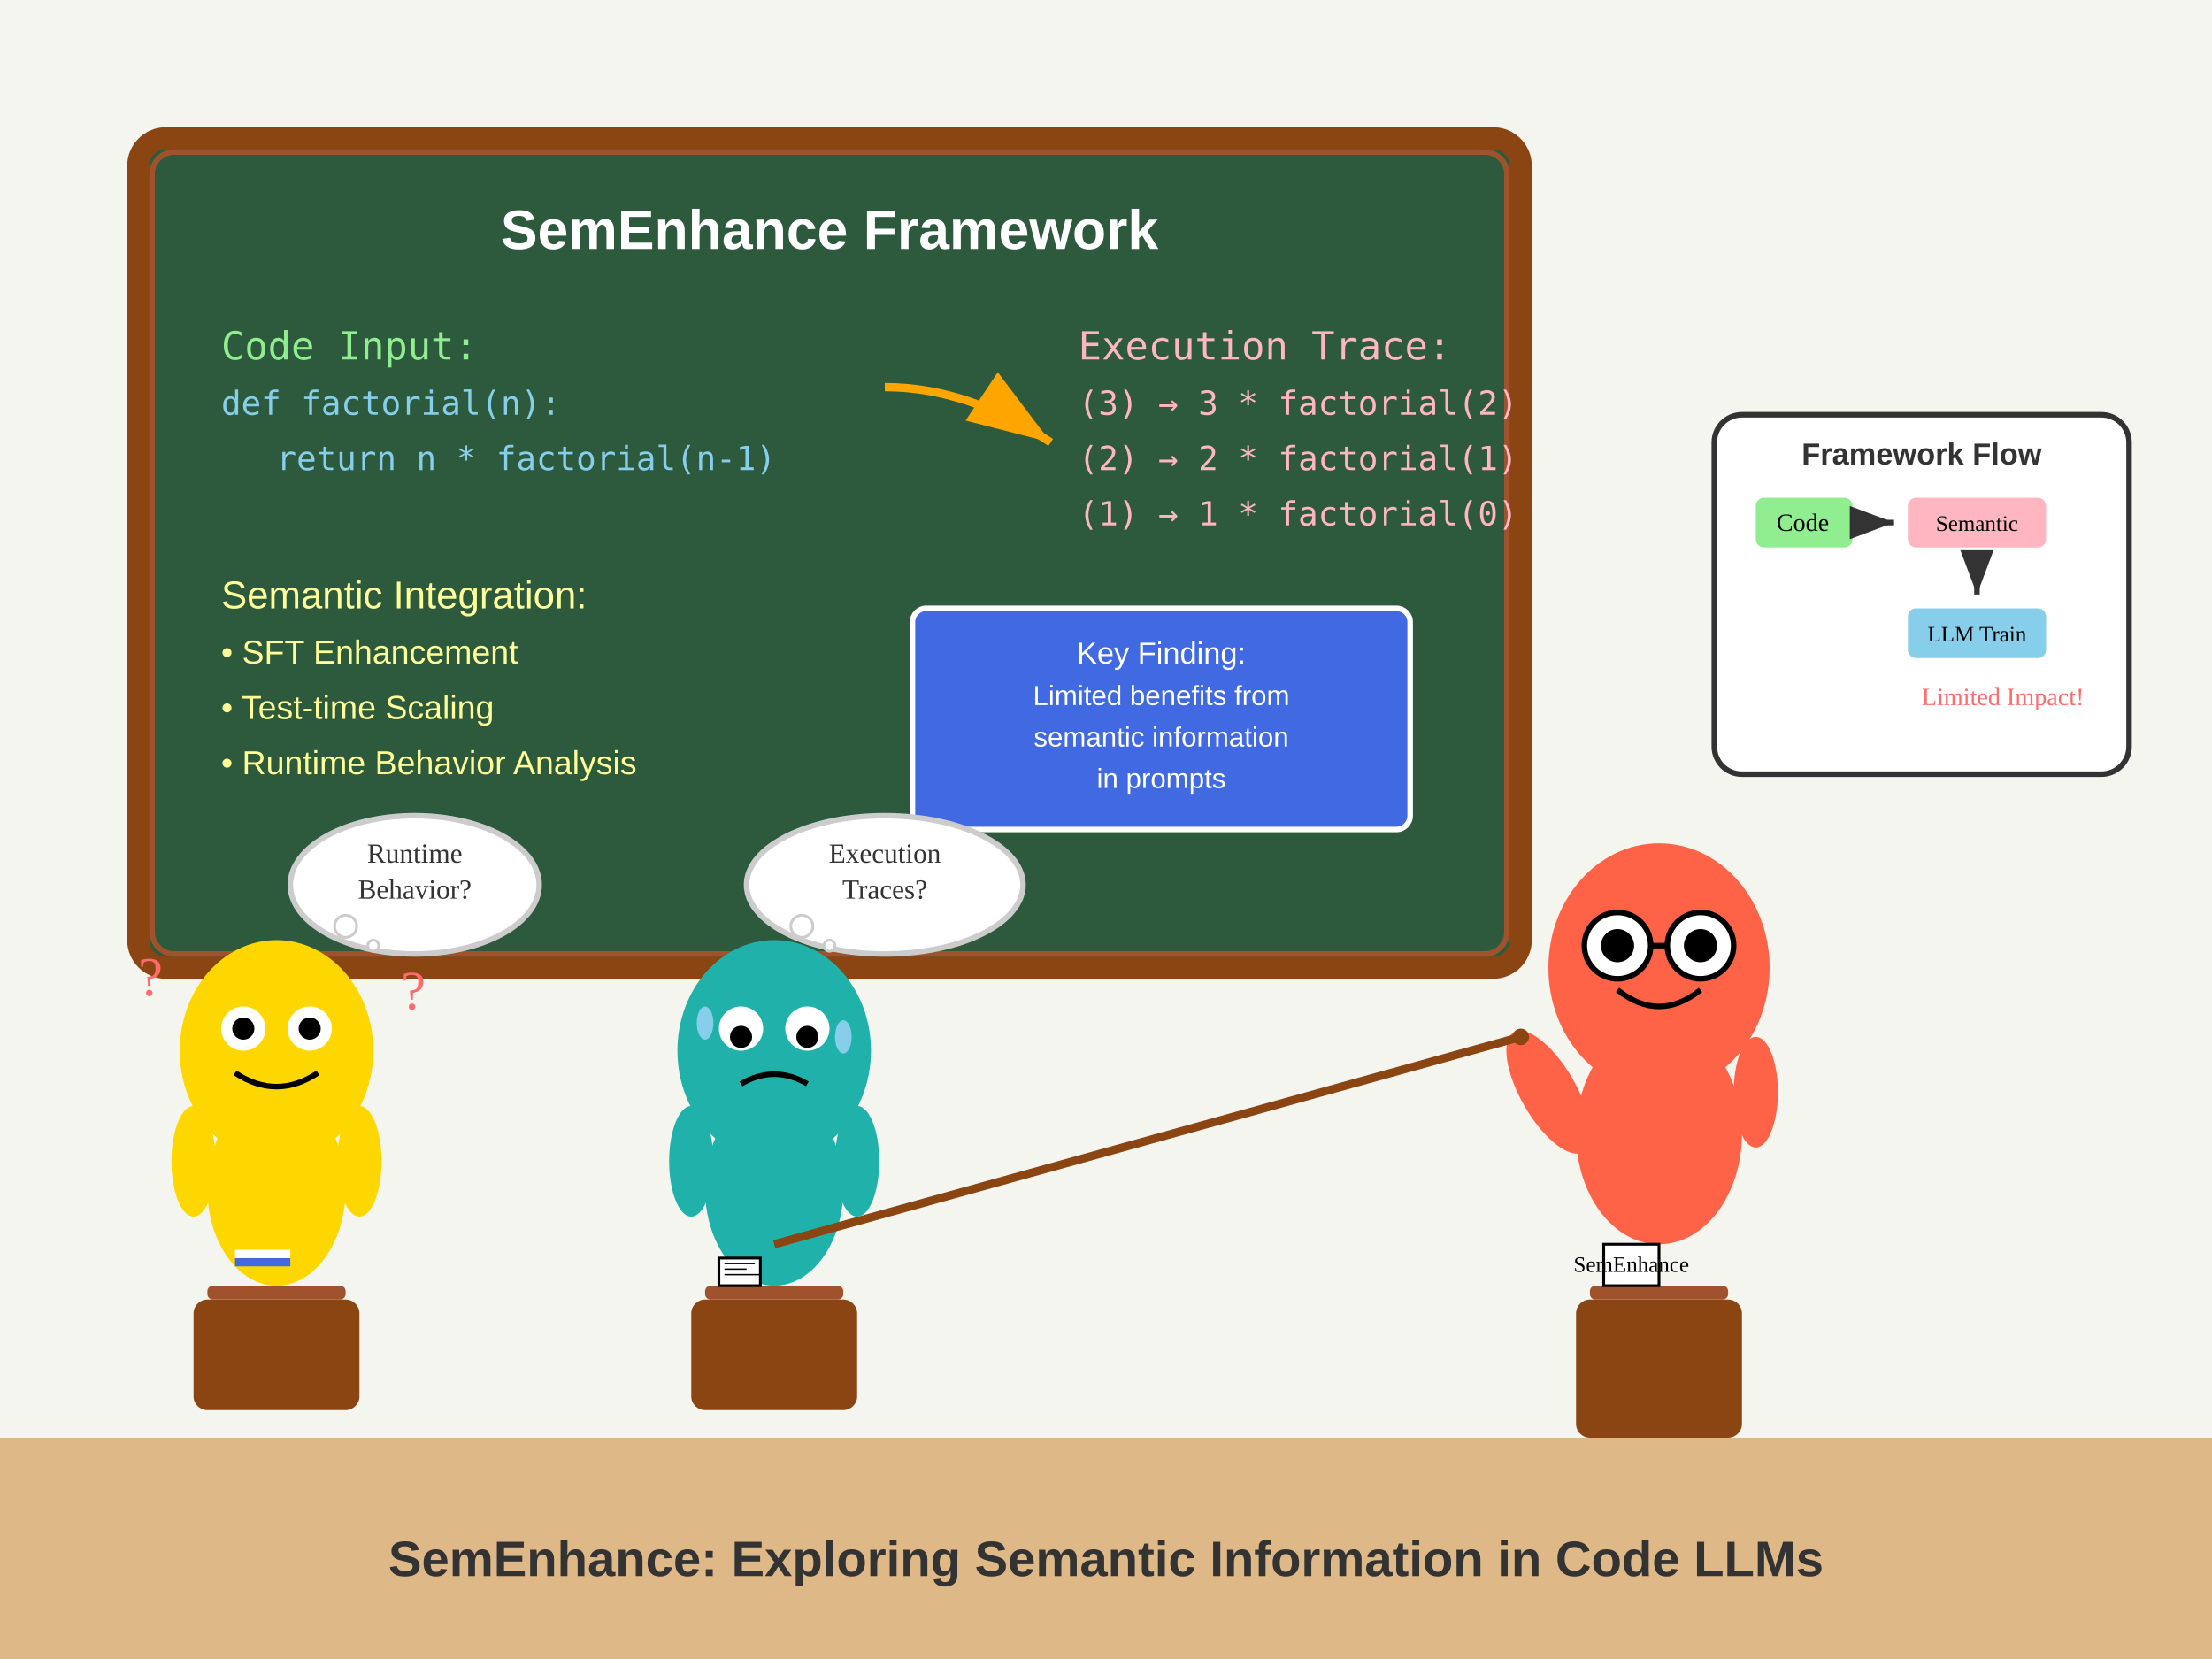
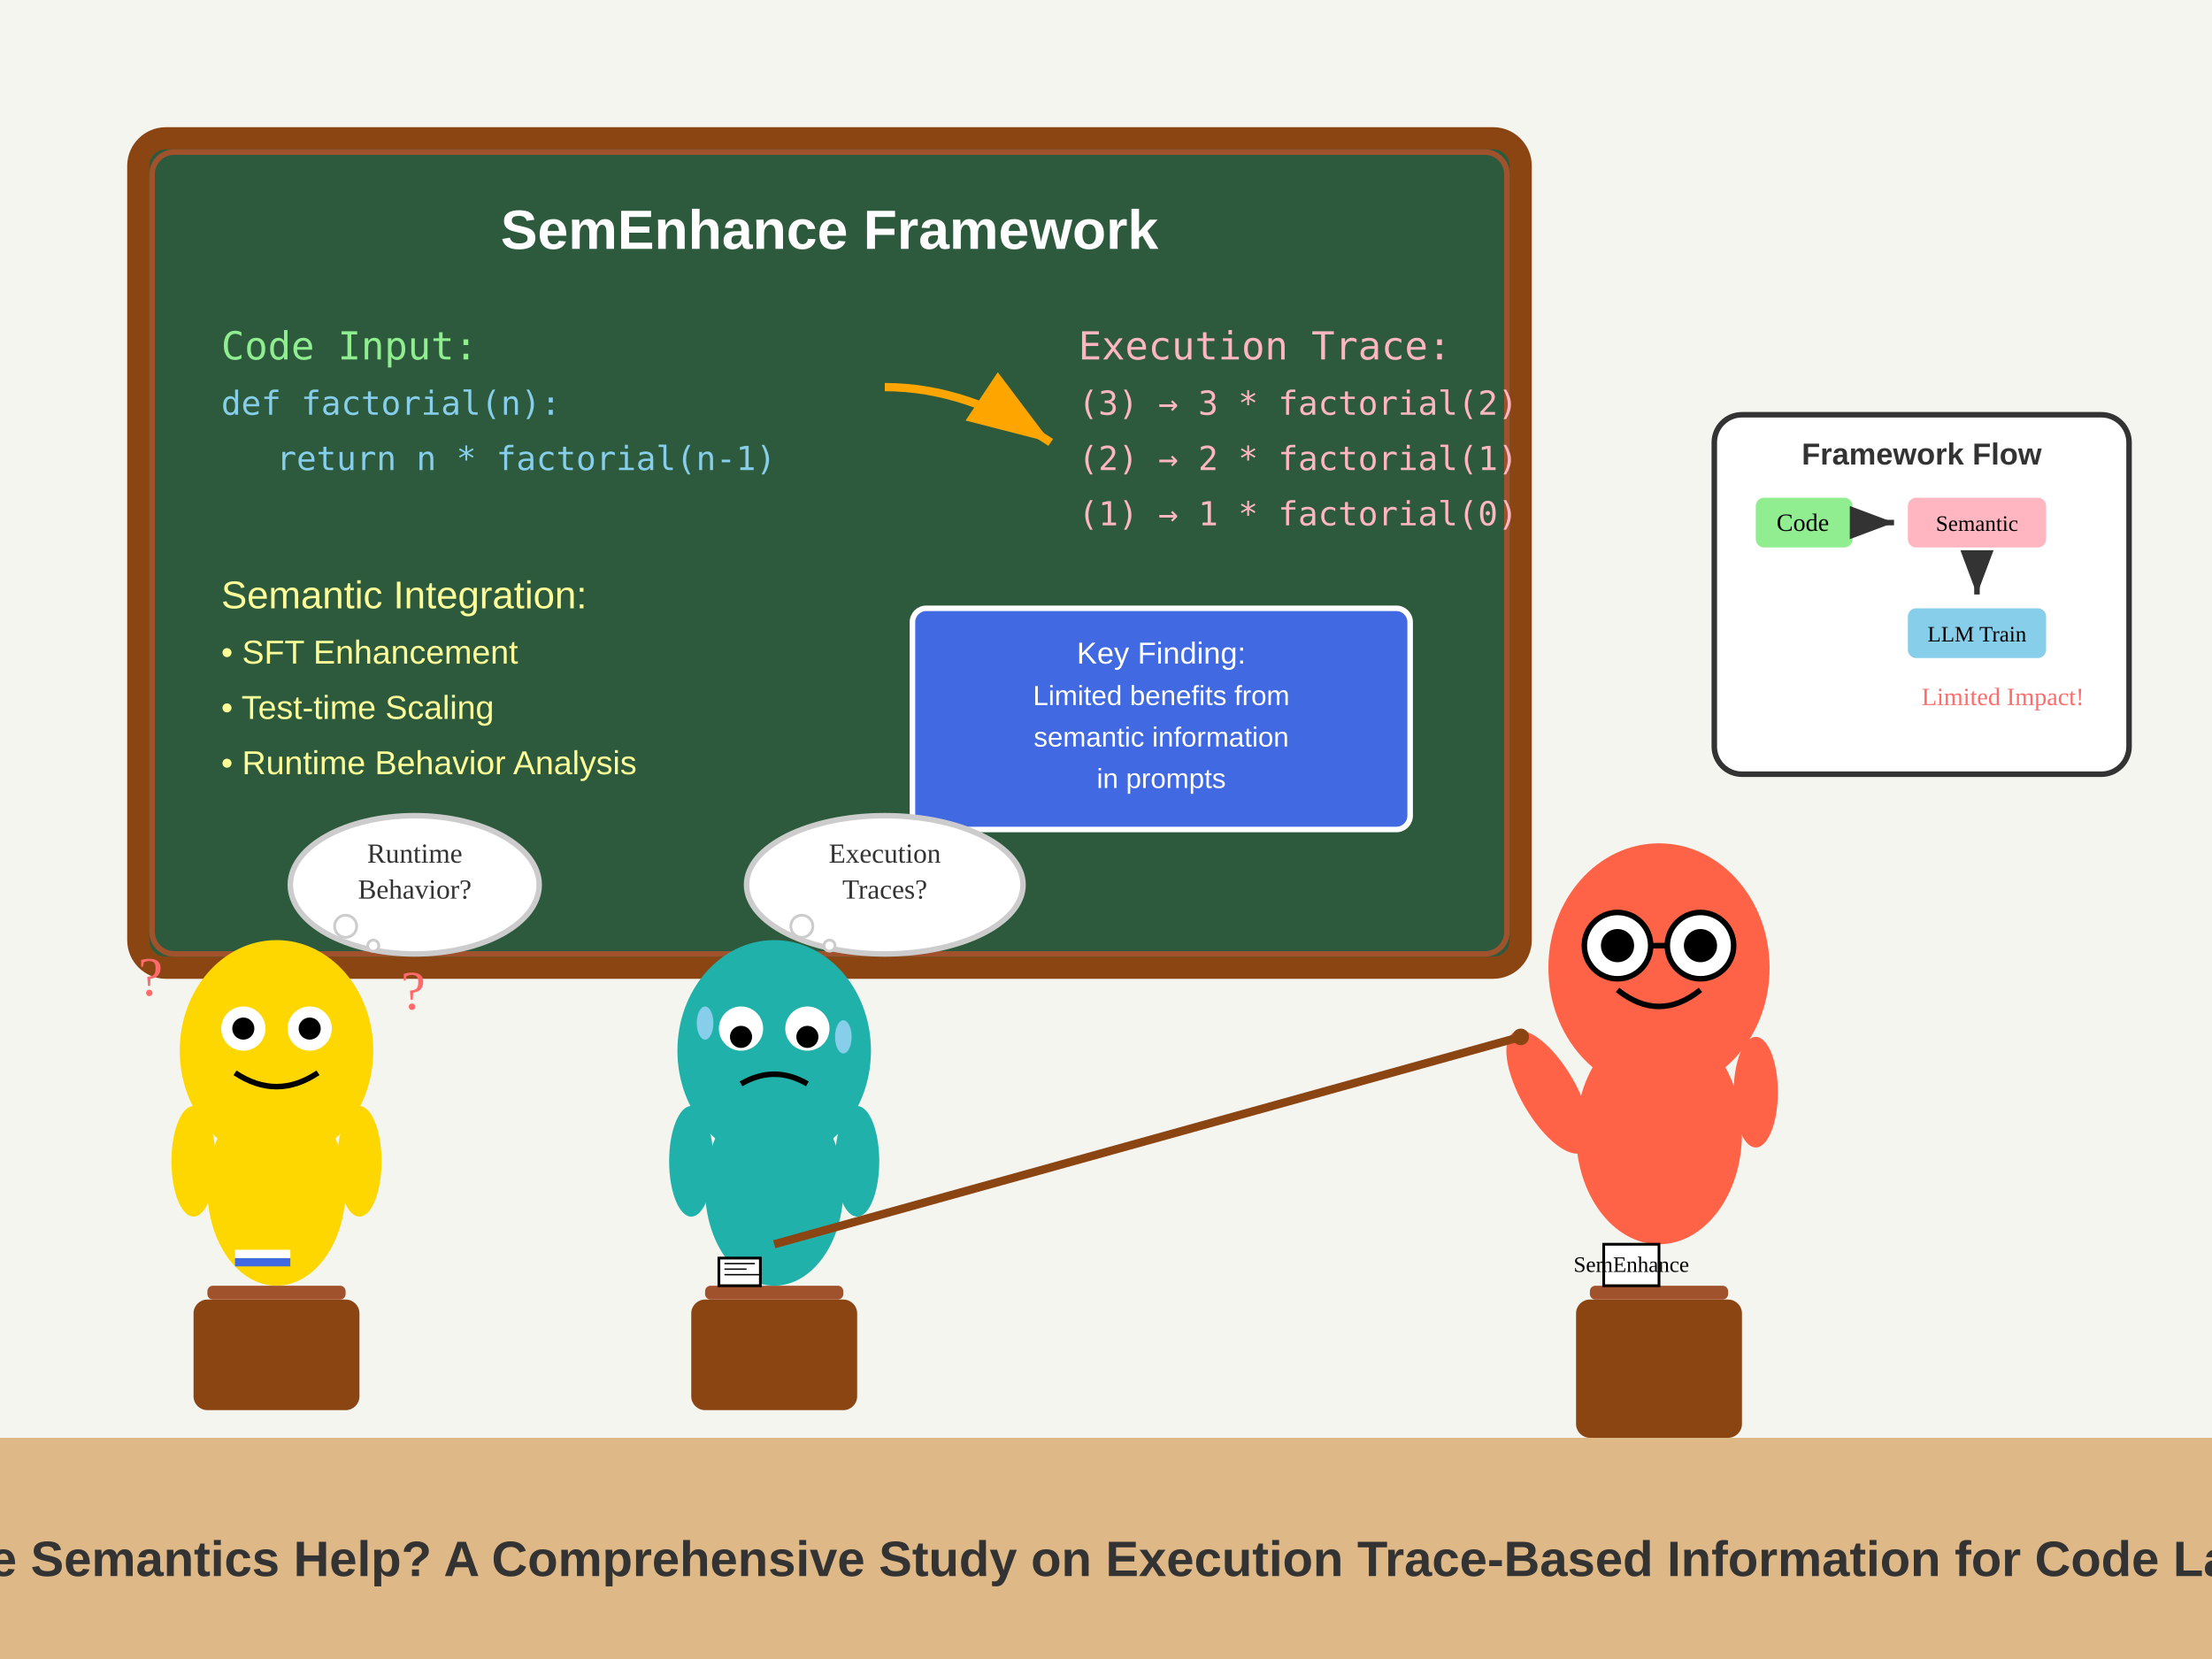
<svg xmlns="http://www.w3.org/2000/svg" viewBox="0 0 800 600">
  <rect width="800" height="600" fill="#f5f5f0" />
  <rect x="50" y="50" width="500" height="300" fill="#2d5a3d" stroke="#8B4513" stroke-width="8" rx="10" />
  <rect x="55" y="55" width="490" height="290" fill="none" stroke="#A0522D" stroke-width="2" rx="8" />
  <text x="300" y="90" font-family="Arial, sans-serif" font-size="20" fill="white" text-anchor="middle" font-weight="bold">SemEnhance Framework</text>
  <text x="80" y="130" font-family="monospace" font-size="14" fill="#90EE90">Code Input:</text>
  <text x="80" y="150" font-family="monospace" font-size="12" fill="#87CEEB">def factorial(n):</text>
  <text x="100" y="170" font-family="monospace" font-size="12" fill="#87CEEB">  return n * factorial(n-1)</text>
  <path d="M 320 140 Q 350 140 380 160" stroke="#FFA500" stroke-width="3" fill="none" marker-end="url(#arrowhead)" />
  <text x="390" y="130" font-family="monospace" font-size="14" fill="#FFB6C1">Execution Trace:</text>
  <text x="390" y="150" font-family="monospace" font-size="12" fill="#FFB6C1">(3) → 3 * factorial(2)</text>
  <text x="390" y="170" font-family="monospace" font-size="12" fill="#FFB6C1">(2) → 2 * factorial(1)</text>
  <text x="390" y="190" font-family="monospace" font-size="12" fill="#FFB6C1">(1) → 1 * factorial(0)</text>
  <text x="80" y="220" font-family="Arial, sans-serif" font-size="14" fill="#FFFF99">Semantic Integration:</text>
  <text x="80" y="240" font-family="Arial, sans-serif" font-size="12" fill="#FFFF99">• SFT Enhancement</text>
  <text x="80" y="260" font-family="Arial, sans-serif" font-size="12" fill="#FFFF99">• Test-time Scaling</text>
  <text x="80" y="280" font-family="Arial, sans-serif" font-size="12" fill="#FFFF99">• Runtime Behavior Analysis</text>
  <rect x="330" y="220" width="180" height="80" fill="#4169E1" stroke="white" stroke-width="2" rx="5" />
  <text x="420" y="240" font-family="Arial, sans-serif" font-size="11" fill="white" text-anchor="middle">Key Finding:</text>
  <text x="420" y="255" font-family="Arial, sans-serif" font-size="10" fill="white" text-anchor="middle">Limited benefits from</text>
  <text x="420" y="270" font-family="Arial, sans-serif" font-size="10" fill="white" text-anchor="middle">semantic information</text>
  <text x="420" y="285" font-family="Arial, sans-serif" font-size="10" fill="white" text-anchor="middle">in prompts</text>
  <defs>
    <marker id="arrowhead" markerWidth="10" markerHeight="7" refX="10" refY="3.5" orient="auto">
      <polygon points="0 0, 10 3.5, 0 7" fill="#FFA500" />
    </marker>
  </defs>
  <g transform="translate(100, 380)">
    <ellipse cx="0" cy="0" rx="35" ry="40" fill="#FFD700" />
    <ellipse cx="0" cy="50" rx="25" ry="35" fill="#FFD700" />
    <circle cx="-12" cy="-8" r="8" fill="white" />
    <circle cx="12" cy="-8" r="8" fill="white" />
    <circle cx="-12" cy="-8" r="4" fill="black" />
    <circle cx="12" cy="-8" r="4" fill="black" />
    <path d="M -15 8 Q 0 18 15 8" stroke="black" stroke-width="2" fill="none" />
    <ellipse cx="-30" cy="40" rx="8" ry="20" fill="#FFD700" />
    <ellipse cx="30" cy="40" rx="8" ry="20" fill="#FFD700" />
    <text x="-50" y="-20" font-size="20" fill="#FF6B6B">?</text>
    <text x="45" y="-15" font-size="20" fill="#FF6B6B">?</text>
  </g>
  <rect x="70" y="470" width="60" height="40" fill="#8B4513" rx="5" />
  <rect x="75" y="465" width="50" height="5" fill="#A0522D" rx="2" />
  <rect x="85" y="455" width="20" height="3" fill="#4169E1" />
  <rect x="85" y="452" width="20" height="3" fill="white" />
  <g transform="translate(280, 380)">
    <ellipse cx="0" cy="0" rx="35" ry="40" fill="#20B2AA" />
    <ellipse cx="0" cy="50" rx="25" ry="35" fill="#20B2AA" />
    <circle cx="-12" cy="-8" r="8" fill="white" />
    <circle cx="12" cy="-8" r="8" fill="white" />
    <circle cx="-12" cy="-5" r="4" fill="black" />
    <circle cx="12" cy="-5" r="4" fill="black" />
    <path d="M -12 12 Q 0 5 12 12" stroke="black" stroke-width="2" fill="none" />
    <ellipse cx="-30" cy="40" rx="8" ry="20" fill="#20B2AA" />
    <ellipse cx="30" cy="40" rx="8" ry="20" fill="#20B2AA" />
    <ellipse cx="-25" cy="-10" rx="3" ry="6" fill="#87CEEB" />
    <ellipse cx="25" cy="-5" rx="3" ry="6" fill="#87CEEB" />
  </g>
  <rect x="250" y="470" width="60" height="40" fill="#8B4513" rx="5" />
  <rect x="255" y="465" width="50" height="5" fill="#A0522D" rx="2" />
  <rect x="260" y="455" width="15" height="10" fill="white" stroke="black" stroke-width="1" />
  <line x1="262" y1="457" x2="273" y2="457" stroke="black" stroke-width="0.5" />
  <line x1="262" y1="459" x2="270" y2="459" stroke="black" stroke-width="0.5" />
  <line x1="262" y1="461" x2="275" y2="461" stroke="black" stroke-width="0.5" />
  <g transform="translate(600, 350)">
    <ellipse cx="0" cy="0" rx="40" ry="45" fill="#FF6347" />
    <ellipse cx="0" cy="60" rx="30" ry="40" fill="#FF6347" />
    <circle cx="-15" cy="-8" r="12" fill="white" stroke="black" stroke-width="2" />
    <circle cx="15" cy="-8" r="12" fill="white" stroke="black" stroke-width="2" />
    <line x1="3" y1="-8" x2="-3" y2="-8" stroke="black" stroke-width="2" />
    <circle cx="-15" cy="-8" r="6" fill="black" />
    <circle cx="15" cy="-8" r="6" fill="black" />
    <path d="M -15 8 Q 0 20 15 8" stroke="black" stroke-width="2" fill="none" />
    <ellipse cx="-40" cy="45" rx="10" ry="25" fill="#FF6347" transform="rotate(-30 -40 45)" />
    <ellipse cx="35" cy="45" rx="8" ry="20" fill="#FF6347" />
    <line x1="-50" y1="25" x2="-320" y2="100" stroke="#8B4513" stroke-width="3" />
    <circle cx="-50" cy="25" r="3" fill="#8B4513" />
  </g>
  <rect x="570" y="470" width="60" height="50" fill="#8B4513" rx="5" />
  <rect x="575" y="465" width="50" height="5" fill="#A0522D" rx="2" />
  <rect x="580" y="450" width="20" height="15" fill="white" stroke="black" stroke-width="1" />
  <text x="590" y="460" font-size="8" text-anchor="middle" fill="black">SemEnhance</text>
  <g transform="translate(620, 150)">
    <rect x="0" y="0" width="150" height="130" fill="white" stroke="#333" stroke-width="2" rx="10" />
    <text x="75" y="18" font-family="Arial, sans-serif" font-size="11" text-anchor="middle" fill="#333" font-weight="bold">Framework Flow</text>
    <rect x="15" y="30" width="35" height="18" fill="#90EE90" rx="3" />
    <text x="32" y="42" font-size="9" text-anchor="middle">Code</text>
    <path d="M 50 39 L 65 39" stroke="#333" stroke-width="2" marker-end="url(#smallArrow)" />
    <rect x="70" y="30" width="50" height="18" fill="#FFB6C1" rx="3" />
    <text x="95" y="42" font-size="8" text-anchor="middle">Semantic</text>
    <path d="M 95 50 L 95 65" stroke="#333" stroke-width="2" marker-end="url(#smallArrow)" />
    <rect x="70" y="70" width="50" height="18" fill="#87CEEB" rx="3" />
    <text x="95" y="82" font-size="8" text-anchor="middle">LLM Train</text>
    <text x="75" y="105" font-size="9" fill="#FF6B6B">Limited Impact!</text>
  </g>
  <defs>
    <marker id="smallArrow" markerWidth="8" markerHeight="6" refX="8" refY="3" orient="auto">
      <polygon points="0 0, 8 3, 0 6" fill="#333" />
    </marker>
  </defs>
  <g transform="translate(150, 320)">
    <ellipse cx="0" cy="0" rx="45" ry="25" fill="white" stroke="#ccc" stroke-width="2" />
    <circle cx="-25" cy="15" r="4" fill="white" stroke="#ccc" stroke-width="1" />
    <circle cx="-15" cy="22" r="2" fill="white" stroke="#ccc" stroke-width="1" />
    <text x="0" y="-8" font-size="10" text-anchor="middle" fill="#333">Runtime</text>
    <text x="0" y="5" font-size="10" text-anchor="middle" fill="#333">Behavior?</text>
  </g>
  <g transform="translate(320, 320)">
    <ellipse cx="0" cy="0" rx="50" ry="25" fill="white" stroke="#ccc" stroke-width="2" />
    <circle cx="-30" cy="15" r="4" fill="white" stroke="#ccc" stroke-width="1" />
    <circle cx="-20" cy="22" r="2" fill="white" stroke="#ccc" stroke-width="1" />
    <text x="0" y="-8" font-size="10" text-anchor="middle" fill="#333">Execution</text>
    <text x="0" y="5" font-size="10" text-anchor="middle" fill="#333">Traces?</text>
  </g>
  <rect x="0" y="520" width="800" height="80" fill="#DEB887" />
-   <text x="400" y="570" font-family="Arial, sans-serif" font-size="18" text-anchor="middle" fill="#333" font-weight="bold">SemEnhance: Exploring Semantic Information in Code LLMs</text>
+   <text x="400" y="570" font-family="Arial, sans-serif" font-size="18" text-anchor="middle" fill="#333" font-weight="bold">SemEnhance: Do Code Semantics Help? A Comprehensive Study on Execution Trace-Based Information for Code Large Language Models</text>
</svg>
